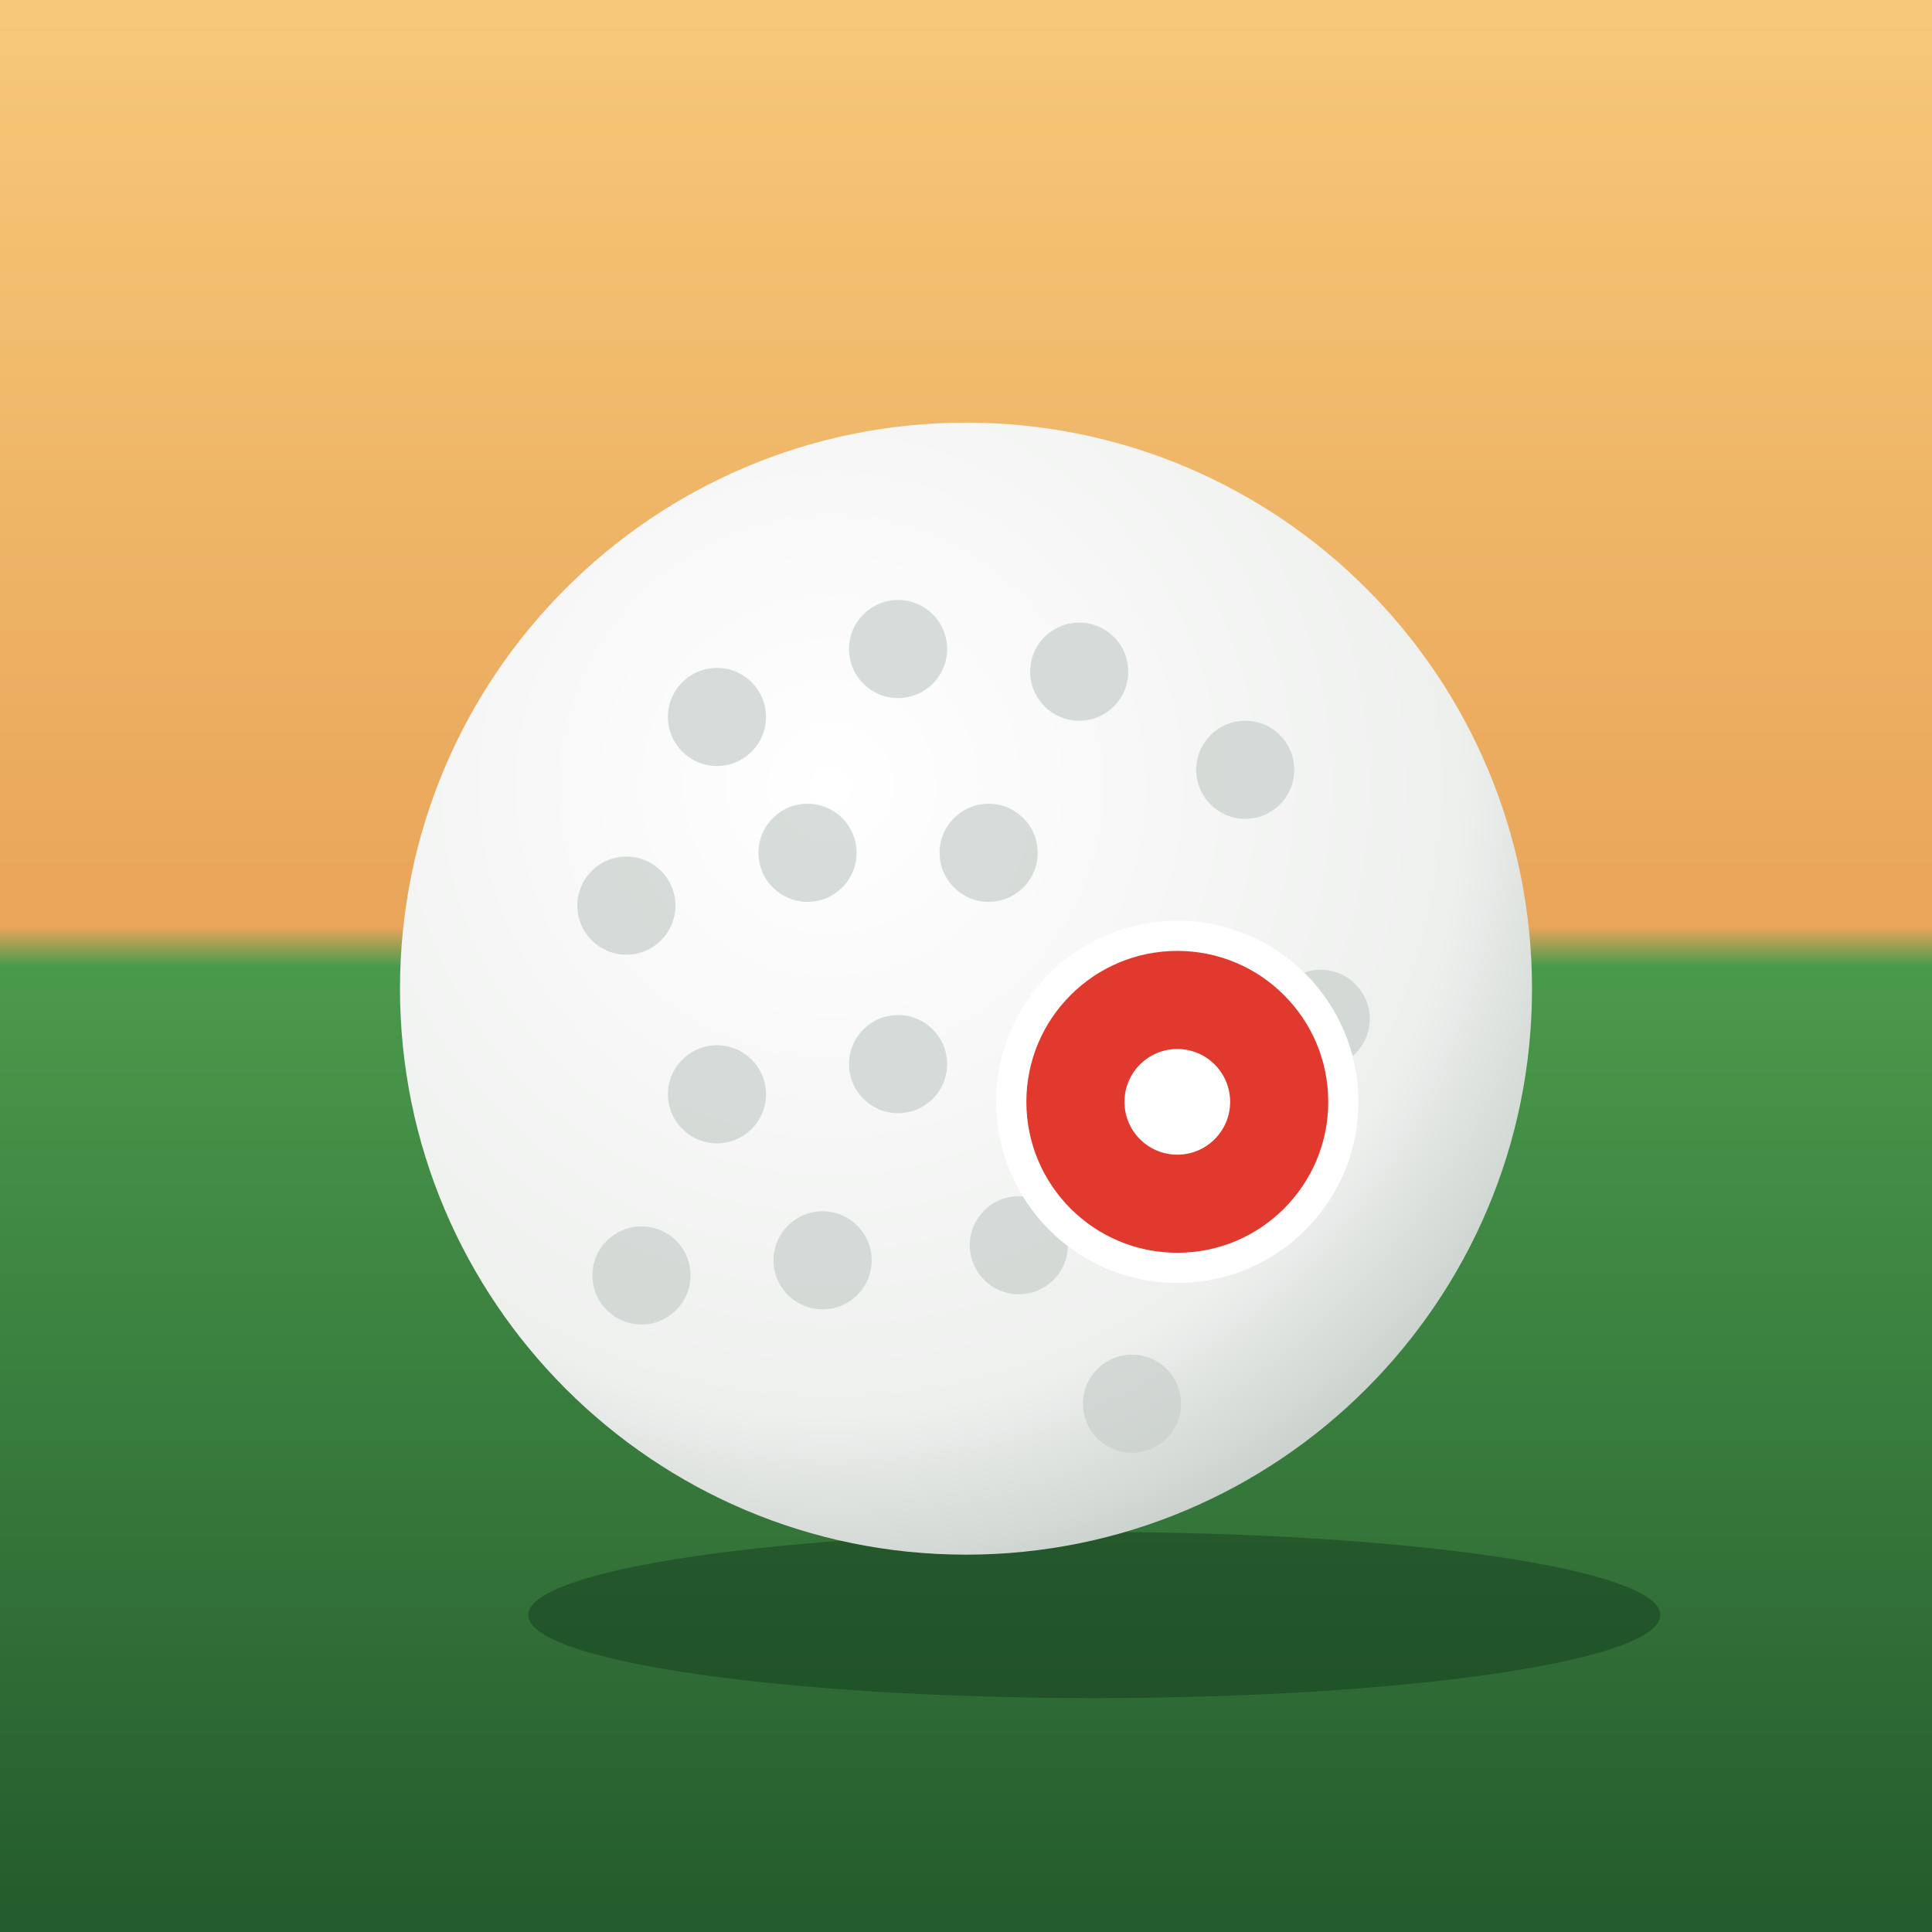
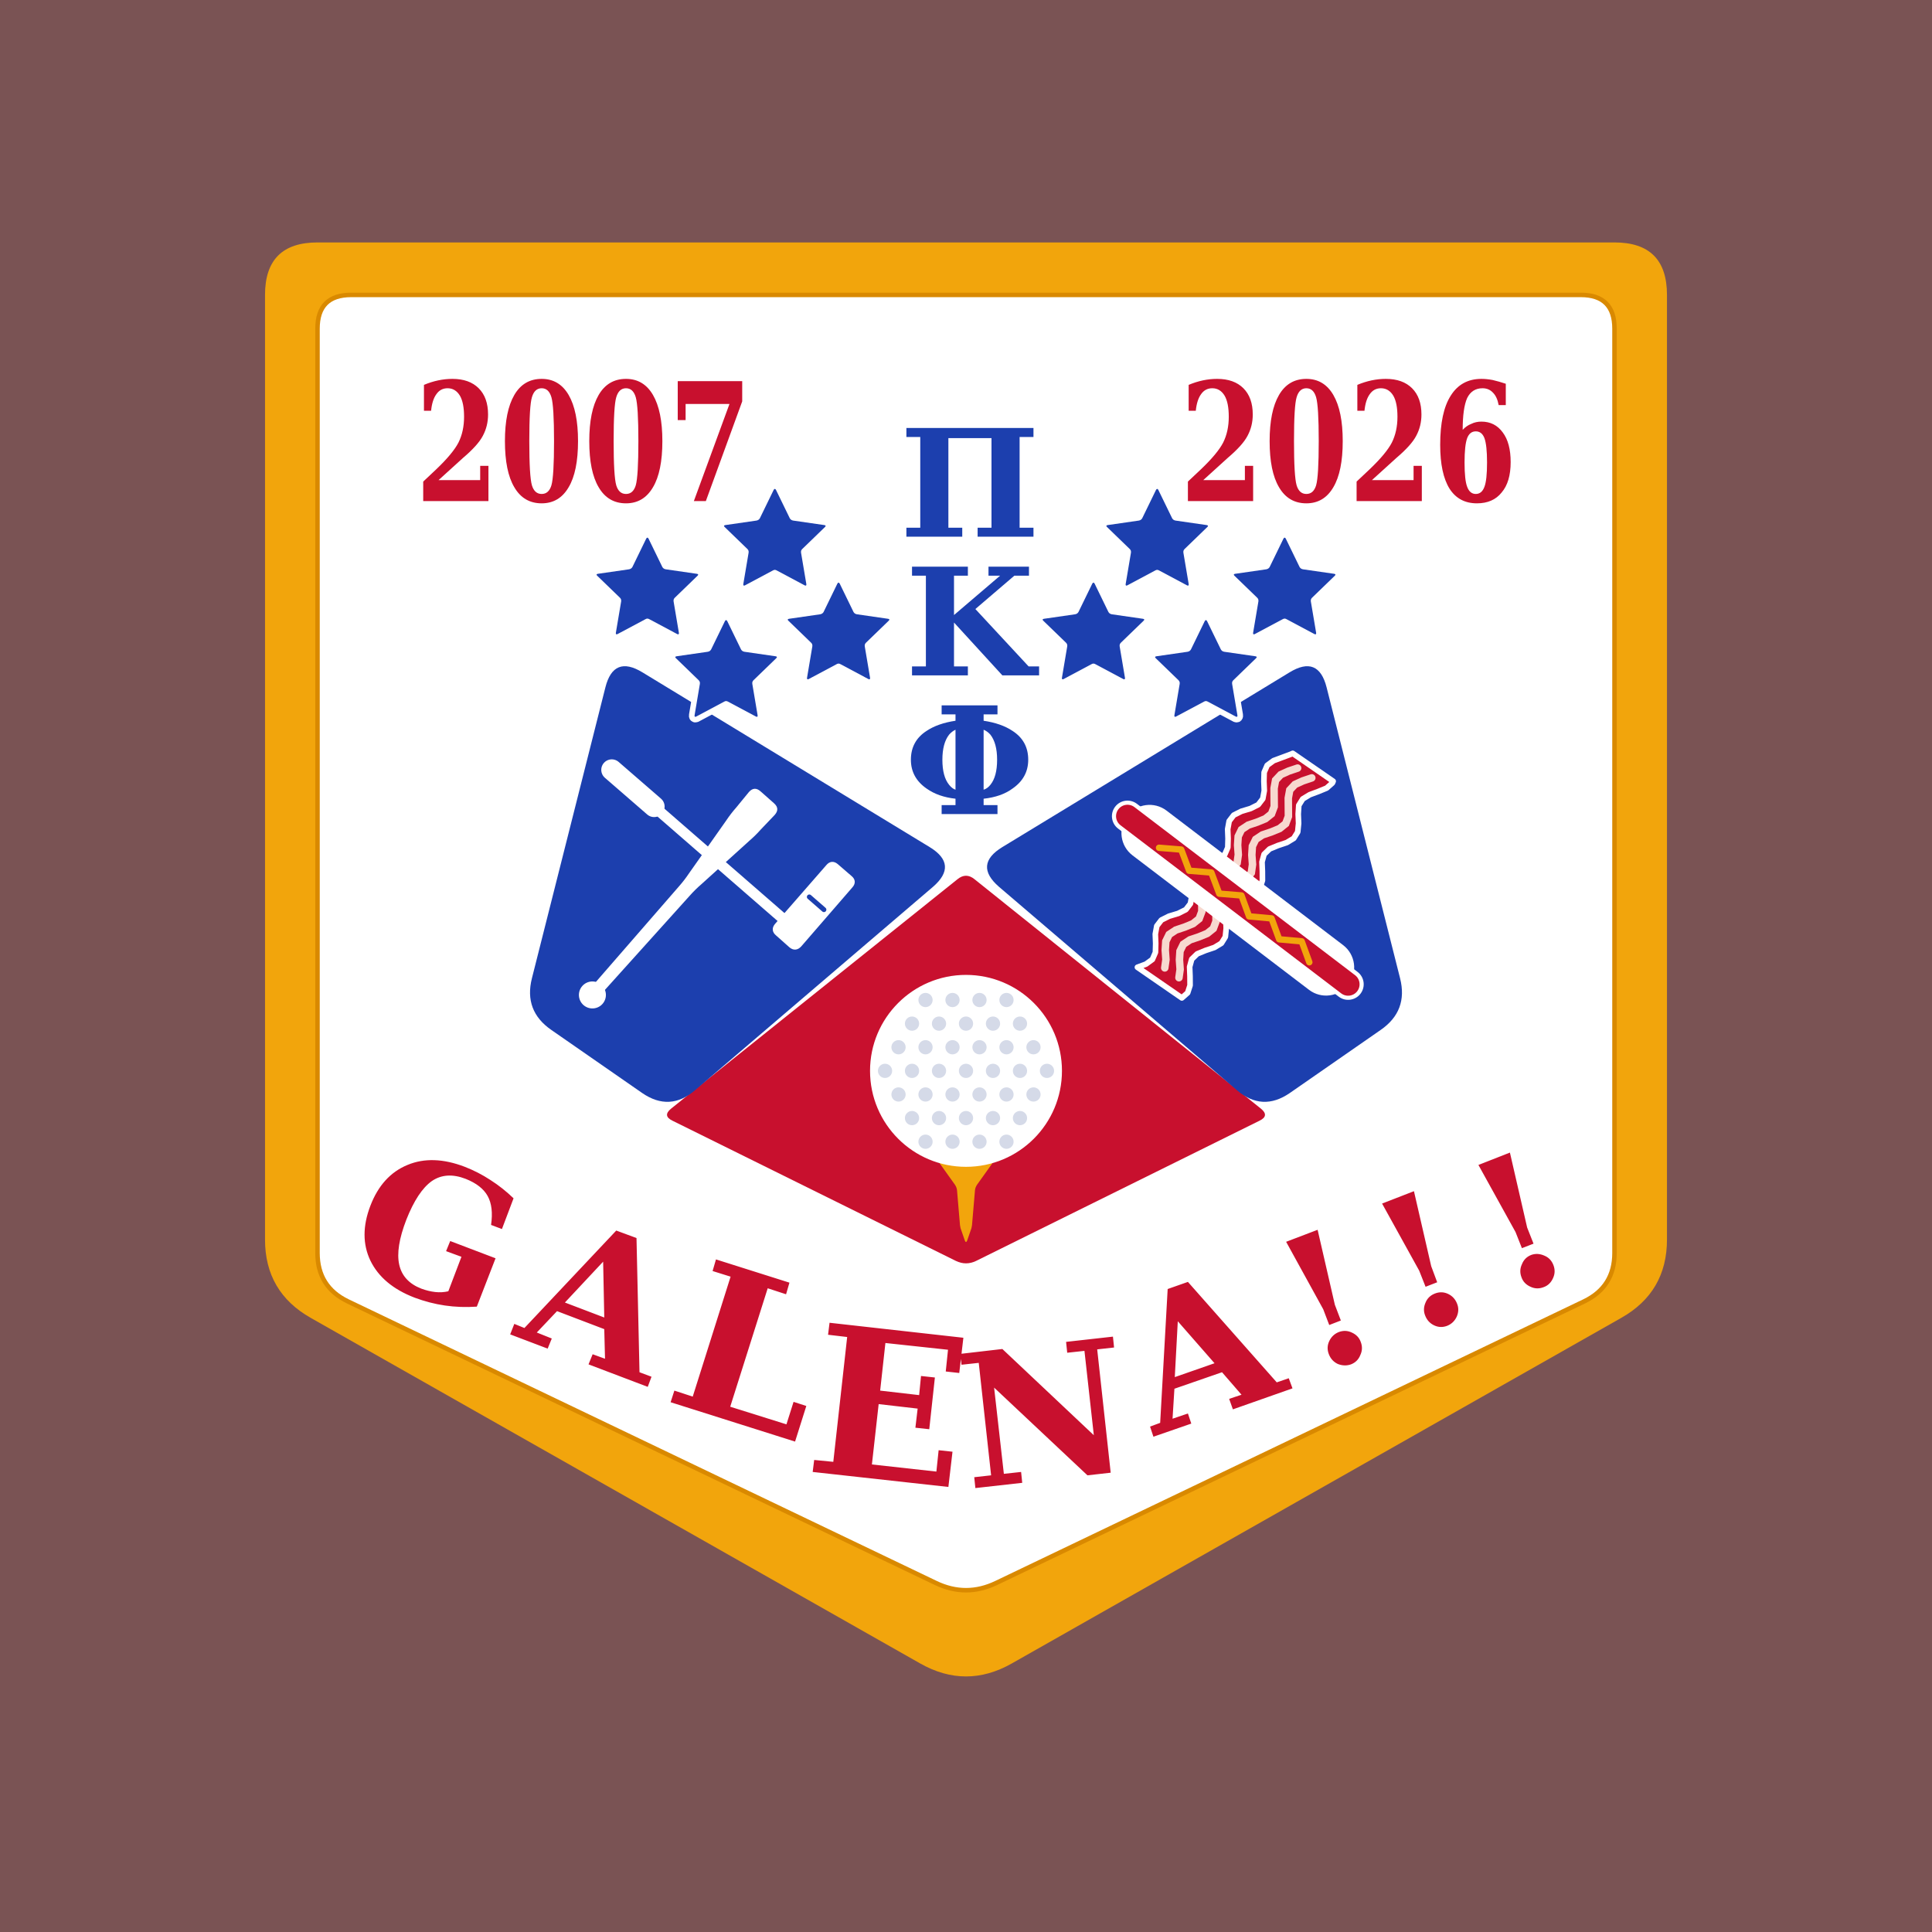
<svg xmlns="http://www.w3.org/2000/svg" viewBox="0 0 512 512">
-   <defs>
-     <linearGradient id="bg" x1="0" y1="0" x2="0" y2="1">
-       <stop offset="0" stop-color="#f6c978" />
-       <stop offset=".48" stop-color="#e9a55a" />
-       <stop offset=".5" stop-color="#4a9a4c" />
-       <stop offset="1" stop-color="#245a2c" />
-     </linearGradient>
-     <radialGradient id="ball" cx=".38" cy=".32" r=".8">
-       <stop offset="0" stop-color="#fff" />
-       <stop offset=".7" stop-color="#eef0ee" />
-       <stop offset="1" stop-color="#b9c3bd" />
-     </radialGradient>
-     <clipPath id="c">
-       <circle cx="256" cy="262" r="150" />
-     </clipPath>
-   </defs>
-   <rect width="512" height="512" fill="url(#bg)" />
-   <ellipse cx="290" cy="428" rx="150" ry="22" fill="#12361a" opacity=".45" />
-   <circle cx="256" cy="262" r="150" fill="url(#ball)" />
-   <g clip-path="url(#c)" fill="#c9d2cd" opacity=".75">
-     <circle cx="190" cy="190" r="13" />
-     <circle cx="238" cy="172" r="13" />
-     <circle cx="286" cy="178" r="13" />
-     <circle cx="330" cy="204" r="13" />
-     <circle cx="166" cy="240" r="13" />
-     <circle cx="214" cy="226" r="13" />
-     <circle cx="262" cy="226" r="13" />
-     <circle cx="190" cy="290" r="13" />
-     <circle cx="238" cy="282" r="13" />
-     <circle cx="170" cy="338" r="13" />
-     <circle cx="218" cy="334" r="13" />
-     <circle cx="270" cy="330" r="13" />
-     <circle cx="318" cy="316" r="13" />
-     <circle cx="350" cy="270" r="13" />
-     <circle cx="300" cy="372" r="13" />
+   <rect width="512" height="512" fill="#7A5354" />
+   <g transform="translate(60.3 56.3) scale(0.9934)">
+     <path d="M10.0 22.0Q10.0 8.0 24.0 8.0L370.0 8.0Q384.0 8.0 384.0 22.0L384.0 274.0Q384.0 288.0 371.8 294.9L209.2 387.1Q197.0 394.0 184.8 387.1L22.2 294.9Q10.0 288.0 10.0 274.0Z" fill="#f2a50c" />
+     <path d="M24.0 31.0Q24.0 22.0 33.0 22.0L361.0 22.0Q370.0 22.0 370.0 31.0L370.0 277.6Q370.0 286.6 361.9 290.5L205.1 365.6Q197.0 369.5 188.9 365.6L32.1 290.5Q24.0 286.6 24.0 277.6Z" fill="#ffffff" stroke="#d98900" stroke-width="1.2" />
+     <path d="M199.3 177.9Q197.0 176.0 194.7 177.9L118.3 239.1Q116.0 241.0 118.7 242.3L194.3 279.7Q197.0 281.0 199.7 279.7L275.3 242.3Q278.0 241.0 275.7 239.1Z" fill="#c8102e" />
+     <path d="M100.8 126.7Q103.0 118.0 110.7 122.7L187.3 169.3Q195.0 174.0 188.2 179.9L124.8 234.1Q118.0 240.0 110.6 234.9L86.4 218.1Q79.0 213.0 81.2 204.3Z" fill="#1c3fae" />
+     <path d="M293.2 126.7Q291.0 118.0 283.3 122.7L206.7 169.3Q199.0 174.0 205.8 179.9L269.2 234.1Q276.0 240.0 283.4 234.9L307.6 218.1Q315.0 213.0 312.8 204.3Z" fill="#1c3fae" />
+     <g fill="#1c3fae" stroke="#ffffff" stroke-width="3" stroke-linejoin="round" paint-order="stroke">
+       <path d="M111.7 87.0Q112.0 86.5 112.3 87.0L116.0 94.6Q116.3 95.1 116.9 95.2L125.2 96.4Q125.8 96.5 125.4 96.9L119.3 102.8Q118.9 103.2 119.0 103.8L120.4 112.1Q120.5 112.7 120.0 112.5L112.5 108.5Q112.0 108.2 111.5 108.5L104.0 112.5Q103.5 112.7 103.6 112.1L105.0 103.8Q105.1 103.2 104.7 102.8L98.6 96.9Q98.2 96.5 98.8 96.4L107.1 95.2Q107.7 95.1 108.0 94.6Z" />
+       <path d="M145.7 74.0Q146.0 73.5 146.3 74.0L150.0 81.6Q150.3 82.1 150.9 82.2L159.2 83.4Q159.8 83.5 159.4 83.9L153.3 89.8Q152.9 90.2 153.0 90.8L154.4 99.1Q154.5 99.7 154.0 99.5L146.5 95.5Q146.0 95.2 145.5 95.5L138.0 99.5Q137.5 99.7 137.6 99.1L139.0 90.8Q139.1 90.2 138.7 89.8L132.6 83.9Q132.2 83.5 132.8 83.4L141.1 82.2Q141.7 82.1 142.0 81.6Z" />
+       <path d="M132.7 109.0Q133.0 108.5 133.3 109.0L137.0 116.6Q137.3 117.1 137.9 117.2L146.2 118.4Q146.8 118.5 146.4 118.9L140.3 124.8Q139.9 125.2 140.0 125.8L141.4 134.1Q141.5 134.7 141.0 134.5L133.5 130.5Q133.0 130.2 132.5 130.5L125.0 134.5Q124.5 134.7 124.6 134.1L126.0 125.8Q126.1 125.2 125.7 124.8L119.6 118.9Q119.2 118.5 119.8 118.4L128.1 117.2Q128.7 117.1 129.0 116.6Z" />
+       <path d="M162.7 99.0Q163.0 98.5 163.3 99.0L167.0 106.6Q167.3 107.1 167.9 107.2L176.2 108.4Q176.8 108.5 176.4 108.9L170.3 114.8Q169.9 115.2 170.0 115.8L171.4 124.1Q171.5 124.7 171.0 124.5L163.5 120.5Q163.0 120.2 162.5 120.5L155.0 124.5Q154.5 124.7 154.6 124.1L156.0 115.8Q156.1 115.2 155.7 114.8L149.6 108.9Q149.2 108.5 149.8 108.4L158.1 107.2Q158.7 107.1 159.0 106.6Z" />
+       <path d="M281.7 87.0Q282.0 86.5 282.3 87.0L286.0 94.6Q286.3 95.1 286.9 95.2L295.2 96.4Q295.8 96.5 295.4 96.9L289.3 102.8Q288.9 103.2 289.0 103.8L290.4 112.1Q290.5 112.7 290.0 112.5L282.5 108.5Q282.0 108.2 281.5 108.5L274.0 112.5Q273.5 112.7 273.6 112.1L275.0 103.8Q275.1 103.2 274.7 102.8L268.6 96.9Q268.2 96.5 268.8 96.4L277.1 95.2Q277.7 95.1 278.0 94.6Z" />
+       <path d="M247.7 74.0Q248.0 73.5 248.3 74.0L252.0 81.6Q252.3 82.1 252.9 82.2L261.2 83.4Q261.8 83.5 261.4 83.9L255.3 89.8Q254.9 90.2 255.0 90.8L256.4 99.1Q256.5 99.7 256.0 99.5L248.5 95.5Q248.0 95.2 247.5 95.5L240.0 99.5Q239.5 99.7 239.6 99.1L241.0 90.8Q241.1 90.2 240.7 89.8L234.6 83.9Q234.2 83.5 234.8 83.4L243.1 82.2Q243.7 82.1 244.0 81.6Z" />
+       <path d="M260.7 109.0Q261.0 108.5 261.3 109.0L265.0 116.6Q265.3 117.1 265.9 117.2L274.2 118.4Q274.8 118.5 274.4 118.9L268.3 124.8Q267.9 125.2 268.0 125.8L269.4 134.1Q269.5 134.7 269.0 134.5L261.5 130.5Q261.0 130.2 260.5 130.5L253.0 134.5Q252.5 134.7 252.6 134.1L254.0 125.8Q254.1 125.2 253.7 124.8L247.6 118.9Q247.2 118.5 247.8 118.4L256.1 117.2Q256.7 117.1 257.0 116.6Z" />
+       <path d="M230.7 99.0Q231.0 98.5 231.3 99.0L235.0 106.6Q235.3 107.1 235.9 107.2L244.2 108.4Q244.8 108.5 244.4 108.9L238.3 114.8Q237.9 115.2 238.0 115.8L239.4 124.1Q239.5 124.7 239.0 124.5L231.5 120.5Q231.0 120.2 230.5 120.5L223.0 124.5Q222.5 124.7 222.6 124.1L224.0 115.8Q224.1 115.2 223.7 114.8L217.6 108.9Q217.2 108.5 217.8 108.4L226.1 107.2Q226.7 107.1 227.0 106.6Z" />
+     </g>
+     <path d="M215.0 57.5V59.9H211.3V84.1H215.0V86.5H200.1V84.1H203.8V60.2H192.3V84.1H196.0V86.5H181.1V84.1H184.8V59.9H181.1V57.5ZM182.6 123.5V121.1H186.3V96.9H182.6V94.5H197.5V96.9H193.8V107.4L206.1 96.9H203.0V94.5H213.8V96.9H209.9L199.5 105.8L213.7 121.1H216.5V123.5H206.7L193.8 109.4V121.1H197.5V123.5ZM201.7 154.0Q202.7 153.7 203.5 152.7Q205.3 150.5 205.3 146.0Q205.3 141.6 203.5 139.3Q202.7 138.4 201.7 138.0ZM201.7 158.1H205.4V160.5H190.5V158.1H194.2V156.4Q189.6 155.9 186.5 153.7Q182.3 150.8 182.3 146.0Q182.3 141.0 186.5 138.3Q189.5 136.3 194.2 135.6V133.9H190.5V131.5H205.4V133.9H201.7V135.6Q206.4 136.3 209.4 138.3Q213.6 141.0 213.6 146.0Q213.6 150.8 209.4 153.7Q206.4 155.9 201.7 156.4ZM194.2 154.0V138.0Q193.3 138.4 192.5 139.3Q190.7 141.6 190.7 146.0Q190.7 150.5 192.5 152.7Q193.3 153.7 194.2 154.0Z" fill="#1c3fae" stroke="#ffffff" stroke-width="3" stroke-linejoin="round" paint-order="stroke" />
+     <path d="M190.0 253.7Q189.5 253.0 190.3 253.0L203.7 253.0Q204.5 253.0 204.0 253.7L200.0 259.3Q199.5 260.0 199.4 260.8L198.6 270.2Q198.5 271.0 198.2 271.7L197.3 274.3Q197.0 275.0 196.7 274.3L195.8 271.7Q195.5 271.0 195.4 270.2L194.6 260.8Q194.5 260.0 194.0 259.3Z" fill="#f2a50c" />
+     <circle cx="197" cy="229" r="25" fill="#ffffff" />
+     <g fill="#d5dae8">
+       <circle cx="186.2" cy="210.1" r="1.9" />
+       <circle cx="193.4" cy="210.1" r="1.9" />
+       <circle cx="200.6" cy="210.1" r="1.9" />
+       <circle cx="207.8" cy="210.1" r="1.9" />
+       <circle cx="182.6" cy="216.4" r="1.9" />
+       <circle cx="189.8" cy="216.4" r="1.9" />
+       <circle cx="197.0" cy="216.4" r="1.9" />
+       <circle cx="204.2" cy="216.4" r="1.9" />
+       <circle cx="211.4" cy="216.4" r="1.9" />
+       <circle cx="179.0" cy="222.7" r="1.9" />
+       <circle cx="186.2" cy="222.7" r="1.9" />
+       <circle cx="193.4" cy="222.7" r="1.9" />
+       <circle cx="200.6" cy="222.7" r="1.9" />
+       <circle cx="207.8" cy="222.7" r="1.9" />
+       <circle cx="215.0" cy="222.7" r="1.9" />
+       <circle cx="175.4" cy="229.0" r="1.9" />
+       <circle cx="182.6" cy="229.0" r="1.9" />
+       <circle cx="189.8" cy="229.0" r="1.9" />
+       <circle cx="197.0" cy="229.0" r="1.9" />
+       <circle cx="204.2" cy="229.0" r="1.9" />
+       <circle cx="211.4" cy="229.0" r="1.9" />
+       <circle cx="218.6" cy="229.0" r="1.9" />
+       <circle cx="179.0" cy="235.3" r="1.9" />
+       <circle cx="186.2" cy="235.3" r="1.9" />
+       <circle cx="193.4" cy="235.3" r="1.9" />
+       <circle cx="200.6" cy="235.3" r="1.9" />
+       <circle cx="207.8" cy="235.3" r="1.9" />
+       <circle cx="215.0" cy="235.3" r="1.9" />
+       <circle cx="182.6" cy="241.6" r="1.9" />
+       <circle cx="189.8" cy="241.6" r="1.9" />
+       <circle cx="197.0" cy="241.6" r="1.9" />
+       <circle cx="204.2" cy="241.6" r="1.9" />
+       <circle cx="211.4" cy="241.6" r="1.9" />
+       <circle cx="186.2" cy="247.9" r="1.9" />
+       <circle cx="193.4" cy="247.9" r="1.9" />
+       <circle cx="200.6" cy="247.9" r="1.9" />
+       <circle cx="207.8" cy="247.9" r="1.9" />
+     </g>
+     <circle cx="197" cy="229" r="25" fill="none" stroke="#ffffff" stroke-width="1.2" />
+     <g transform="translate(98 208) rotate(-48.5)">
+       <path d="M0.0 -0.1Q0.0 -1.6 1.5 -1.6L36.0 -1.9Q38.2 -1.9 40.4 -2.2L57.5 -4.1Q59.7 -4.4 61.9 -4.4L67.2 -4.6Q69.4 -4.6 69.4 -2.4L69.4 2.4Q69.4 4.6 67.2 4.6L61.9 4.4Q59.7 4.4 57.5 4.1L40.4 2.2Q38.2 1.9 36.0 1.9L1.5 1.6Q0.0 1.6 0.0 0.1Z" fill="#ffffff" />
+       <circle cx="-1" cy="0" r="3.6" fill="#ffffff" />
+     </g>
+     <g stroke="#ffffff" stroke-linecap="round" stroke-linejoin="round" fill="none">
+       <path d="M104 150L148.5 188.7" stroke-width="2.8" />
+       <path d="M102.5 148.7L113.8 158.5" stroke-width="5.6" />
+       <path d="M146.5 190.2Q145.5 191.4 146.7 192.4L150.3 195.6Q151.5 196.6 152.6 195.4L166.2 179.7Q167.3 178.5 166.1 177.5L162.4 174.3Q161.2 173.3 160.2 174.5Z" fill="#ffffff" stroke-width="1.2" />
+       <path d="M155.2 182.6L159.1 186.0" stroke="#1c3fae" stroke-width="1.3" />
+     </g>
+     <g transform="translate(248 205) rotate(-55.4)">
+       <path d="M0.0 -6.4L2.0 -5.0L4.0 -4.3L6.0 -4.7L8.0 -6.0L10.0 -7.5L12.0 -8.4L14.0 -8.3L16.0 -7.2L18.0 -5.6L20.0 -4.5L22.0 -4.4L24.0 -5.3L26.0 -6.8L28.0 -8.1L30.0 -8.5L32.0 -7.8L34.0 -6.4L36.0 -5.0L38.0 -4.3L40.0 -4.7L42.0 -6.0L44.0 -7.5L46.0 -8.4L48.0 -8.3L50.0 -7.2L52.0 -5.6L54.0 -4.5L56.0 -4.4L58.0 -5.3L60.0 -6.8L62.0 -8.1L64.0 -8.5L66.0 -7.8L68.0 -6.4L70.0 -5.0L70.5 -4.7L70.5 8.4L70.0 8.5L68.0 8.0L66.0 6.7L64.0 5.3L62.0 4.4L60.0 4.5L58.0 5.7L56.0 7.2L54.0 8.3L52.0 8.4L50.0 7.5L48.0 6.0L46.0 4.7L44.0 4.3L42.0 5.0L40.0 6.5L38.0 7.9L36.0 8.5L34.0 8.0L32.0 6.7L30.0 5.3L28.0 4.4L26.0 4.5L24.0 5.7L22.0 7.2L20.0 8.3L18.0 8.4L16.0 7.5L14.0 6.0L12.0 4.7L10.0 4.3L8.0 5.0L6.0 6.5L4.0 7.9L2.0 8.5L0.0 8.0Z" fill="#c8102e" stroke="#ffffff" stroke-width="1.5" stroke-linejoin="round" />
+       <path d="M4.0 -0.3L6.0 -1.3L8.0 -2.9L10.0 -4.1L12.0 -4.4L14.0 -3.6L16.0 -2.1L18.0 -0.8L20.0 -0.2L22.0 -0.7L24.0 -2.1L26.0 -3.5L28.0 -4.4L30.0 -4.1L32.0 -2.9L34.0 -1.4L36.0 -0.4L38.0 -0.3L40.0 -1.3L42.0 -2.9L44.0 -4.1L46.0 -4.4L48.0 -3.6L50.0 -2.1L52.0 -0.8L54.0 -0.2L56.0 -0.7L58.0 -2.1L60.0 -3.5L62.0 -4.4L64.0 -4.1L66.0 -2.9L68.0 -1.4" fill="none" stroke="#f7d9cf" stroke-width="2" stroke-linecap="round" />
+       <path d="M4.0 4.3L6.0 3.3L8.0 1.7L10.0 0.5L12.0 0.2L14.0 1.0L16.0 2.5L18.0 3.8L20.0 4.4L22.0 3.9L24.0 2.5L26.0 1.1L28.0 0.2L30.0 0.5L32.0 1.7L34.0 3.2L36.0 4.2L38.0 4.3L40.0 3.3L42.0 1.7L44.0 0.5L46.0 0.2L48.0 1.0L50.0 2.5L52.0 3.8L54.0 4.4L56.0 3.9L58.0 2.5L60.0 1.1L62.0 0.2L64.0 0.5L66.0 1.7L68.0 3.2" fill="none" stroke="#f7d9cf" stroke-width="2" stroke-linecap="round" />
+     </g>
+     <g transform="translate(240 161) rotate(37.3)">
+       <rect x="0" y="-7.5" width="74.2" height="15" rx="7.5" fill="#ffffff" />
+       <rect x="-3.5" y="-3.6" width="81.2" height="7.2" rx="3.6" fill="#c8102e" stroke="#ffffff" stroke-width="1.1" />
+       <path d="M11.9 1.6L16.9 -1.6L22.0 1.6L27.0 -1.6L32.1 1.6L37.1 -1.6L42.1 1.6L47.2 -1.6L52.2 1.6L57.3 -1.6L62.3 1.6" fill="none" stroke="#f2a50c" stroke-width="1.7" stroke-linecap="round" stroke-linejoin="round" />
+     </g>
+     <path d="M70.3 270.1Q71.0 265.3 69.4 262.4Q67.8 259.5 63.5 257.8Q58.3 255.8 54.5 258.4Q50.7 261.1 47.7 268.7Q44.8 276.2 45.8 280.7Q46.8 285.2 51.7 287.1Q53.6 287.8 55.4 288.0Q57.2 288.2 58.9 287.8L62.4 278.6L58.3 277.1L59.4 274.4L71.5 279.0L66.5 291.9Q62.1 292.2 58.0 291.6Q53.9 291.0 49.9 289.5Q41.3 286.2 38.1 279.6Q35.0 273.1 38.1 265.0Q41.2 256.9 48.0 254.1Q54.7 251.3 63.3 254.6Q66.9 256.0 70.1 258.1Q73.4 260.2 76.3 263.0L73.2 271.2ZM75.4 299.3 76.5 296.5 79.2 297.6 103.7 271.6 109.1 273.6 109.9 309.4 113.1 310.6 112.1 313.3 96.3 307.3 97.4 304.6 100.7 305.8 100.5 297.9 87.9 293.1 82.5 298.8 86.5 300.4 85.4 303.1ZM90.0 290.8 100.5 294.8 100.2 279.9ZM118.2 317.4 119.2 314.3 124.1 315.9 134.2 283.9 129.4 282.4 130.3 279.3 149.9 285.5 149.0 288.6 144.1 287.0 134.1 318.6 149.1 323.3 151.0 317.3 154.4 318.4 151.4 327.9ZM156.1 336.0 156.5 332.8 161.6 333.3 165.3 300.0 160.2 299.4 160.6 296.2 196.3 300.2 195.2 309.6 191.6 309.2 192.2 303.4 175.5 301.6 174.1 314.3 184.5 315.5 185.0 310.4 188.7 310.8 187.2 324.6 183.5 324.2 184.1 319.1 173.7 317.9 171.9 334.0 189.1 335.9 189.7 330.2 193.4 330.6 192.3 340.0ZM199.5 340.3 199.2 337.4 203.7 336.9 200.4 306.9 195.8 307.4 195.5 304.5 206.7 303.2 231.1 326.2 228.6 303.7 224.0 304.2 223.7 301.3 236.2 299.9 236.5 302.8 232.0 303.3 235.6 336.2 229.4 336.9 204.5 313.5 207.1 336.5 211.7 336.0 212.0 338.9ZM247.0 326.6 246.1 323.9 248.8 322.9 250.8 287.2 256.2 285.3 279.9 312.1 283.1 311.0 284.1 313.7 268.2 319.3 267.2 316.5 270.5 315.4 265.3 309.4 252.6 313.8 252.1 321.8 256.2 320.4 257.1 323.1ZM252.7 310.7 263.3 307.0 253.5 295.8ZM293.8 304.6Q293.1 302.8 293.9 301.1Q294.7 299.4 296.4 298.7Q298.2 298.0 299.9 298.8Q301.7 299.6 302.3 301.3Q303.0 303.1 302.2 304.8Q301.5 306.6 299.7 307.3Q298.0 307.9 296.2 307.2Q294.5 306.4 293.8 304.6ZM282.4 274.6 290.8 271.4 295.4 291.4 297.0 295.6 293.9 296.8 292.3 292.6ZM319.5 294.3Q318.8 292.6 319.6 290.8Q320.3 289.1 322.1 288.4Q323.9 287.7 325.6 288.5Q327.3 289.3 328.0 291.1Q328.7 292.8 327.9 294.6Q327.1 296.3 325.4 297.0Q323.6 297.7 321.9 296.9Q320.2 296.1 319.5 294.3ZM308.0 264.4 316.5 261.1 321.1 281.1 322.7 285.4 319.6 286.6 317.9 282.3ZM345.2 284.1Q344.5 282.3 345.3 280.6Q346.0 278.8 347.8 278.1Q349.5 277.5 351.3 278.3Q353.0 279.0 353.7 280.8Q354.4 282.6 353.6 284.3Q352.8 286.1 351.1 286.7Q349.3 287.4 347.6 286.6Q345.8 285.8 345.2 284.1ZM333.7 254.1 342.1 250.8 346.7 270.8 348.4 275.1 345.3 276.3 343.6 272.0Z" fill="#c8102e" />
+     <path d="M54.3 52.9H52.4V46.0Q54.3 45.2 56.2 44.8Q58.1 44.4 60.0 44.4Q64.5 44.4 67.0 46.9Q69.5 49.4 69.5 53.9Q69.5 57.0 68.1 59.6Q66.8 62.1 62.8 65.5L56.3 71.4H67.4V67.6H69.6V77.0H52.2V71.8L55.7 68.5Q60.1 64.3 61.6 61.4Q63.1 58.4 63.1 54.5Q63.1 50.8 62.0 48.9Q60.8 46.9 58.7 46.9Q56.8 46.9 55.7 48.5Q54.6 50.0 54.3 52.9ZM83.8 75.1Q85.7 75.1 86.4 72.8Q87.1 70.4 87.1 61.0Q87.1 51.7 86.4 49.3Q85.7 46.9 83.8 46.9Q81.9 46.9 81.2 49.3Q80.5 51.6 80.5 61.0Q80.5 70.4 81.2 72.8Q81.9 75.1 83.8 75.1ZM83.8 77.6Q79.0 77.6 76.5 73.3Q74.0 69.1 74.0 61.0Q74.0 53.0 76.5 48.7Q79.0 44.4 83.8 44.4Q88.5 44.4 91.0 48.7Q93.5 53.0 93.5 61.0Q93.5 69.1 91.0 73.3Q88.5 77.6 83.8 77.6ZM106.3 75.1Q108.2 75.1 108.9 72.8Q109.6 70.4 109.6 61.0Q109.6 51.7 108.9 49.3Q108.2 46.9 106.3 46.9Q104.4 46.9 103.7 49.3Q103.0 51.6 103.0 61.0Q103.0 70.4 103.7 72.8Q104.4 75.1 106.3 75.1ZM106.3 77.6Q101.5 77.6 99.0 73.3Q96.5 69.1 96.5 61.0Q96.5 53.0 99.0 48.7Q101.5 44.4 106.3 44.4Q111.0 44.4 113.5 48.7Q116.0 53.0 116.0 61.0Q116.0 69.1 113.5 73.3Q111.0 77.6 106.3 77.6ZM137.3 50.4 127.6 77.0H124.4L133.9 51.1H122.2V55.4H120.1V45.0H137.3Z" fill="#c8102e" />
+     <path d="M258.3 52.9H256.4V46.0Q258.3 45.2 260.2 44.8Q262.1 44.4 264.0 44.4Q268.5 44.4 271.0 46.9Q273.5 49.4 273.5 53.9Q273.5 57.0 272.1 59.6Q270.8 62.1 266.8 65.5L260.3 71.4H271.4V67.6H273.6V77.0H256.2V71.8L259.7 68.5Q264.1 64.3 265.6 61.4Q267.1 58.4 267.1 54.5Q267.1 50.8 266.0 48.9Q264.8 46.9 262.7 46.9Q260.8 46.9 259.7 48.5Q258.6 50.0 258.3 52.9ZM287.8 75.1Q289.7 75.1 290.4 72.8Q291.1 70.4 291.1 61.0Q291.1 51.7 290.4 49.3Q289.7 46.9 287.8 46.9Q285.9 46.9 285.2 49.3Q284.5 51.6 284.5 61.0Q284.5 70.4 285.2 72.8Q285.9 75.1 287.8 75.1ZM287.8 77.6Q283.0 77.6 280.5 73.3Q278.0 69.1 278.0 61.0Q278.0 53.0 280.5 48.7Q283.0 44.4 287.8 44.4Q292.5 44.4 295.0 48.7Q297.5 53.0 297.5 61.0Q297.5 69.1 295.0 73.3Q292.5 77.6 287.8 77.6ZM303.3 52.9H301.4V46.0Q303.3 45.2 305.2 44.8Q307.1 44.4 309.0 44.4Q313.5 44.4 316.0 46.9Q318.5 49.4 318.5 53.9Q318.5 57.0 317.1 59.6Q315.8 62.1 311.8 65.5L305.3 71.4H316.4V67.6H318.6V77.0H301.2V71.8L304.7 68.5Q309.1 64.3 310.6 61.4Q312.1 58.4 312.1 54.5Q312.1 50.8 311.0 48.9Q309.8 46.9 307.7 46.9Q305.8 46.9 304.7 48.5Q303.6 50.0 303.3 52.9ZM329.5 58.0Q330.5 56.9 331.8 56.4Q333.0 55.8 334.5 55.8Q338.1 55.8 340.2 58.7Q342.3 61.5 342.3 66.6Q342.3 71.9 339.9 74.7Q337.6 77.6 333.3 77.6Q328.5 77.6 326.0 73.7Q323.5 69.7 323.5 62.0Q323.5 53.3 326.3 48.9Q329.1 44.4 334.5 44.4Q335.9 44.4 337.5 44.7Q339.2 45.1 341.0 45.7V51.4H339.1Q338.7 49.2 337.6 48.1Q336.5 46.9 334.8 46.9Q332.0 46.9 330.7 49.5Q329.5 52.2 329.5 58.0ZM333.0 75.1Q334.6 75.1 335.3 73.2Q336.0 71.4 336.0 66.7Q336.0 62.1 335.3 60.2Q334.6 58.4 333.0 58.4Q331.4 58.4 330.7 60.2Q330.0 62.1 330.0 66.7Q330.0 71.4 330.7 73.2Q331.4 75.1 333.0 75.1Z" fill="#c8102e" />
  </g>
-   <circle cx="312" cy="292" r="44" fill="#e2392f" />
-   <circle cx="312" cy="292" r="44" fill="none" stroke="#fff" stroke-width="8" />
-   <circle cx="312" cy="292" r="14" fill="#fff" />
</svg>
